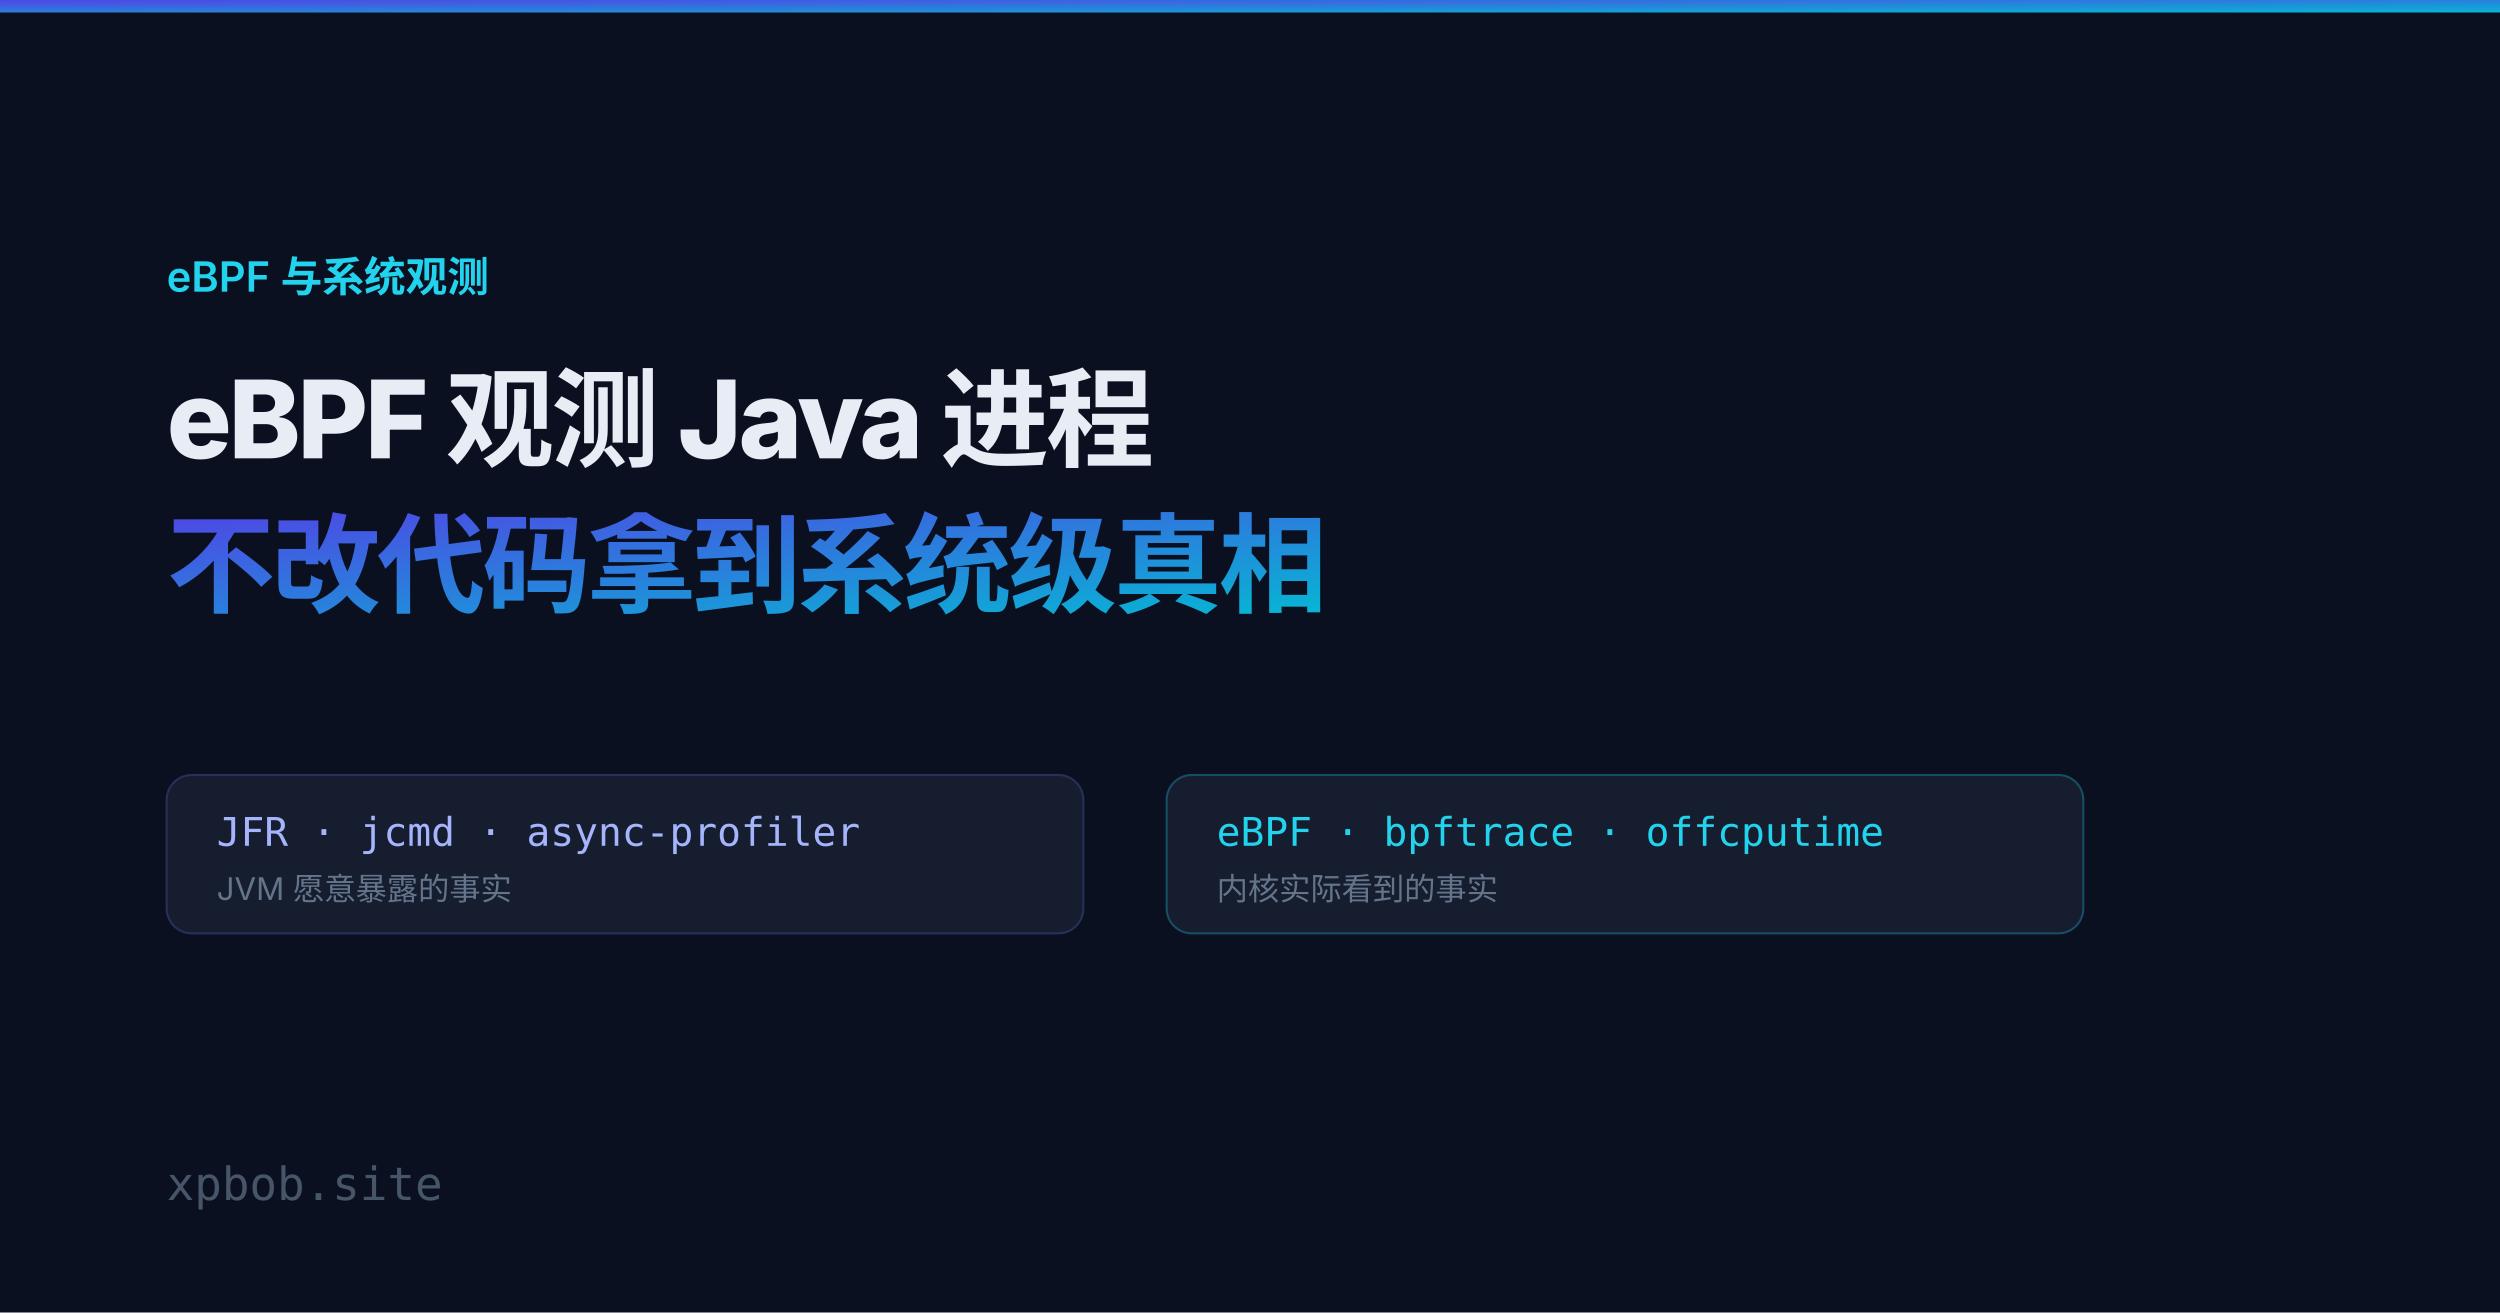
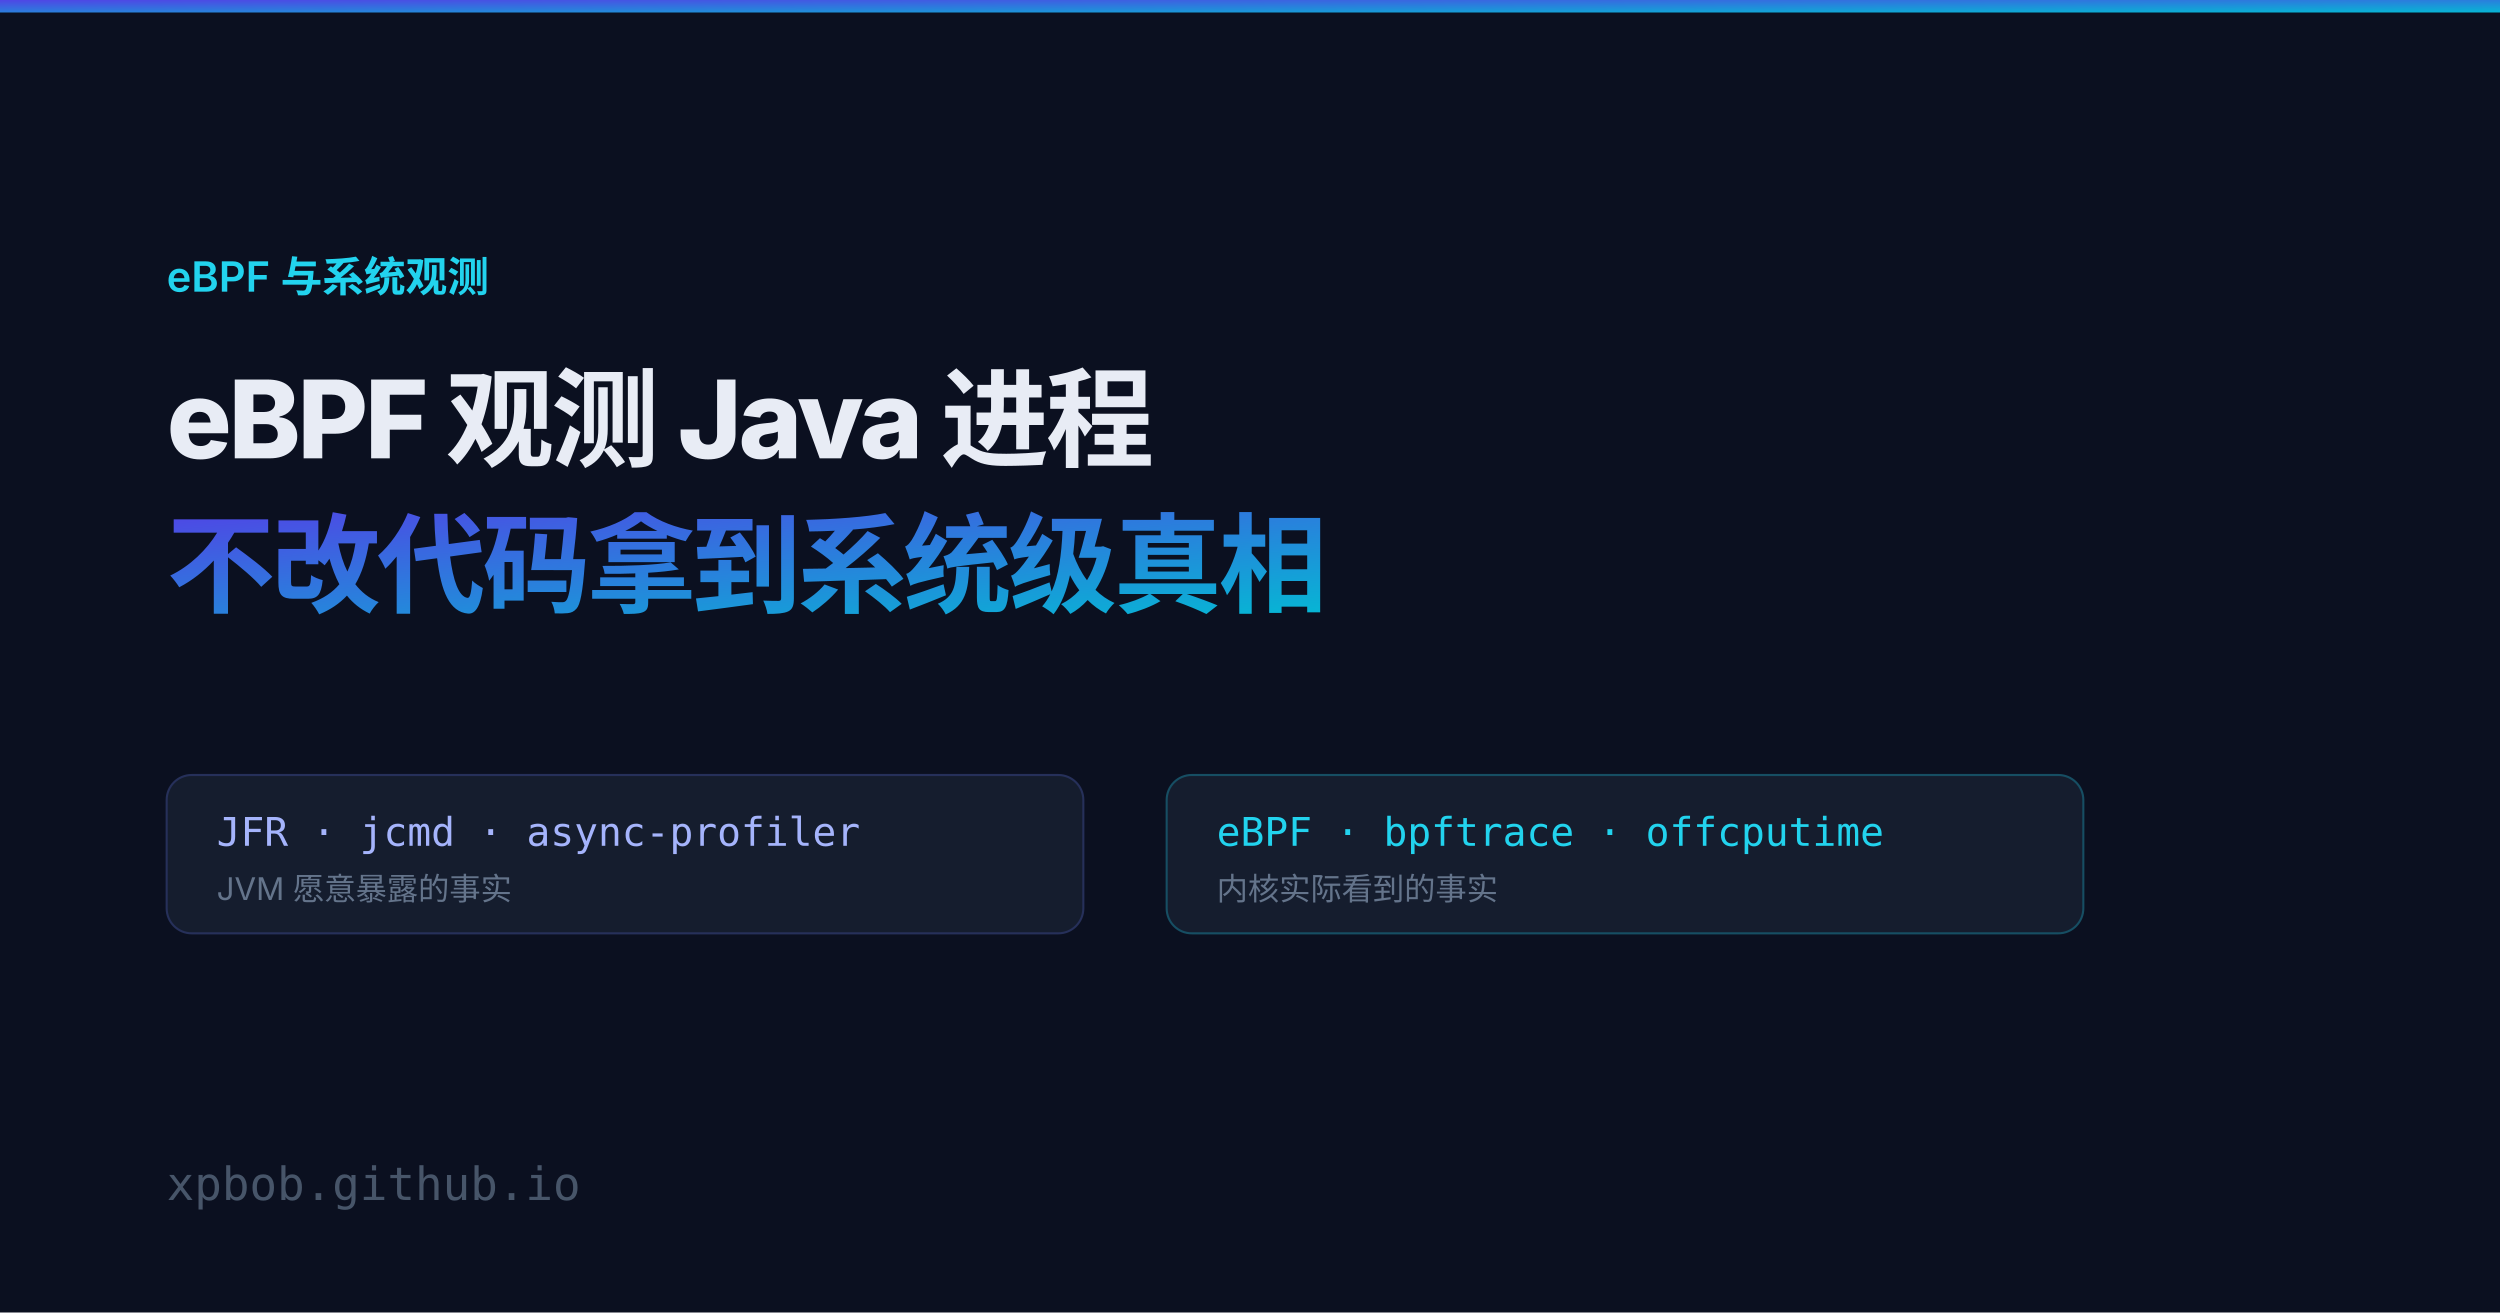
<svg xmlns="http://www.w3.org/2000/svg" viewBox="0 0 1200 630" width="1200" height="630">
  <defs>
    <linearGradient id="acc" x1="0" y1="0" x2="1" y2="1">
      <stop offset="0" stop-color="#4f46e5" />
      <stop offset="1" stop-color="#06b6d4" />
    </linearGradient>
  </defs>
  <rect width="1200" height="630" fill="#0b1020" />
  <rect x="0" y="0" width="1200" height="6" fill="url(#acc)" />
  <text x="80" y="140" font-family="-apple-system,PingFang SC,sans-serif" font-size="20" fill="#22d3ee" font-weight="600">eBPF 与系统观测</text>
  <text x="80" y="220" font-family="-apple-system,PingFang SC,sans-serif" font-size="52" font-weight="800" fill="#e8ecf5" letter-spacing="-1.5">eBPF 观测 Java 进程</text>
  <text y="290" x="80" font-family="-apple-system,PingFang SC,sans-serif" font-size="52" font-weight="800" fill="url(#acc)" letter-spacing="-1.5">不改代码拿到系统级真相</text>
  <g transform="translate(80 372)">
    <rect width="440" height="76" rx="12" fill="#151d2e" stroke="#26305a" />
    <text x="24" y="34" font-family="ui-monospace,Menlo,monospace" font-size="19" fill="#a5b4fc">JFR · jcmd · async-profiler</text>
    <text x="24" y="60" font-family="-apple-system,PingFang SC,sans-serif" font-size="15" fill="#64748b">JVM 愿意暴露的事实</text>
  </g>
  <g transform="translate(560 372)">
    <rect width="440" height="76" rx="12" fill="#151d2e" stroke="#164e63" />
    <text x="24" y="34" font-family="ui-monospace,Menlo,monospace" font-size="19" fill="#22d3ee">eBPF · bpftrace · offcputime</text>
    <text x="24" y="60" font-family="-apple-system,PingFang SC,sans-serif" font-size="15" fill="#64748b">内核实际看到的事实</text>
  </g>
  <text x="80" y="576" font-family="ui-monospace,Menlo,monospace" font-size="22" fill="#475569">
-     xpbob.site</text>
+     xpbob.github.io</text>
</svg>
